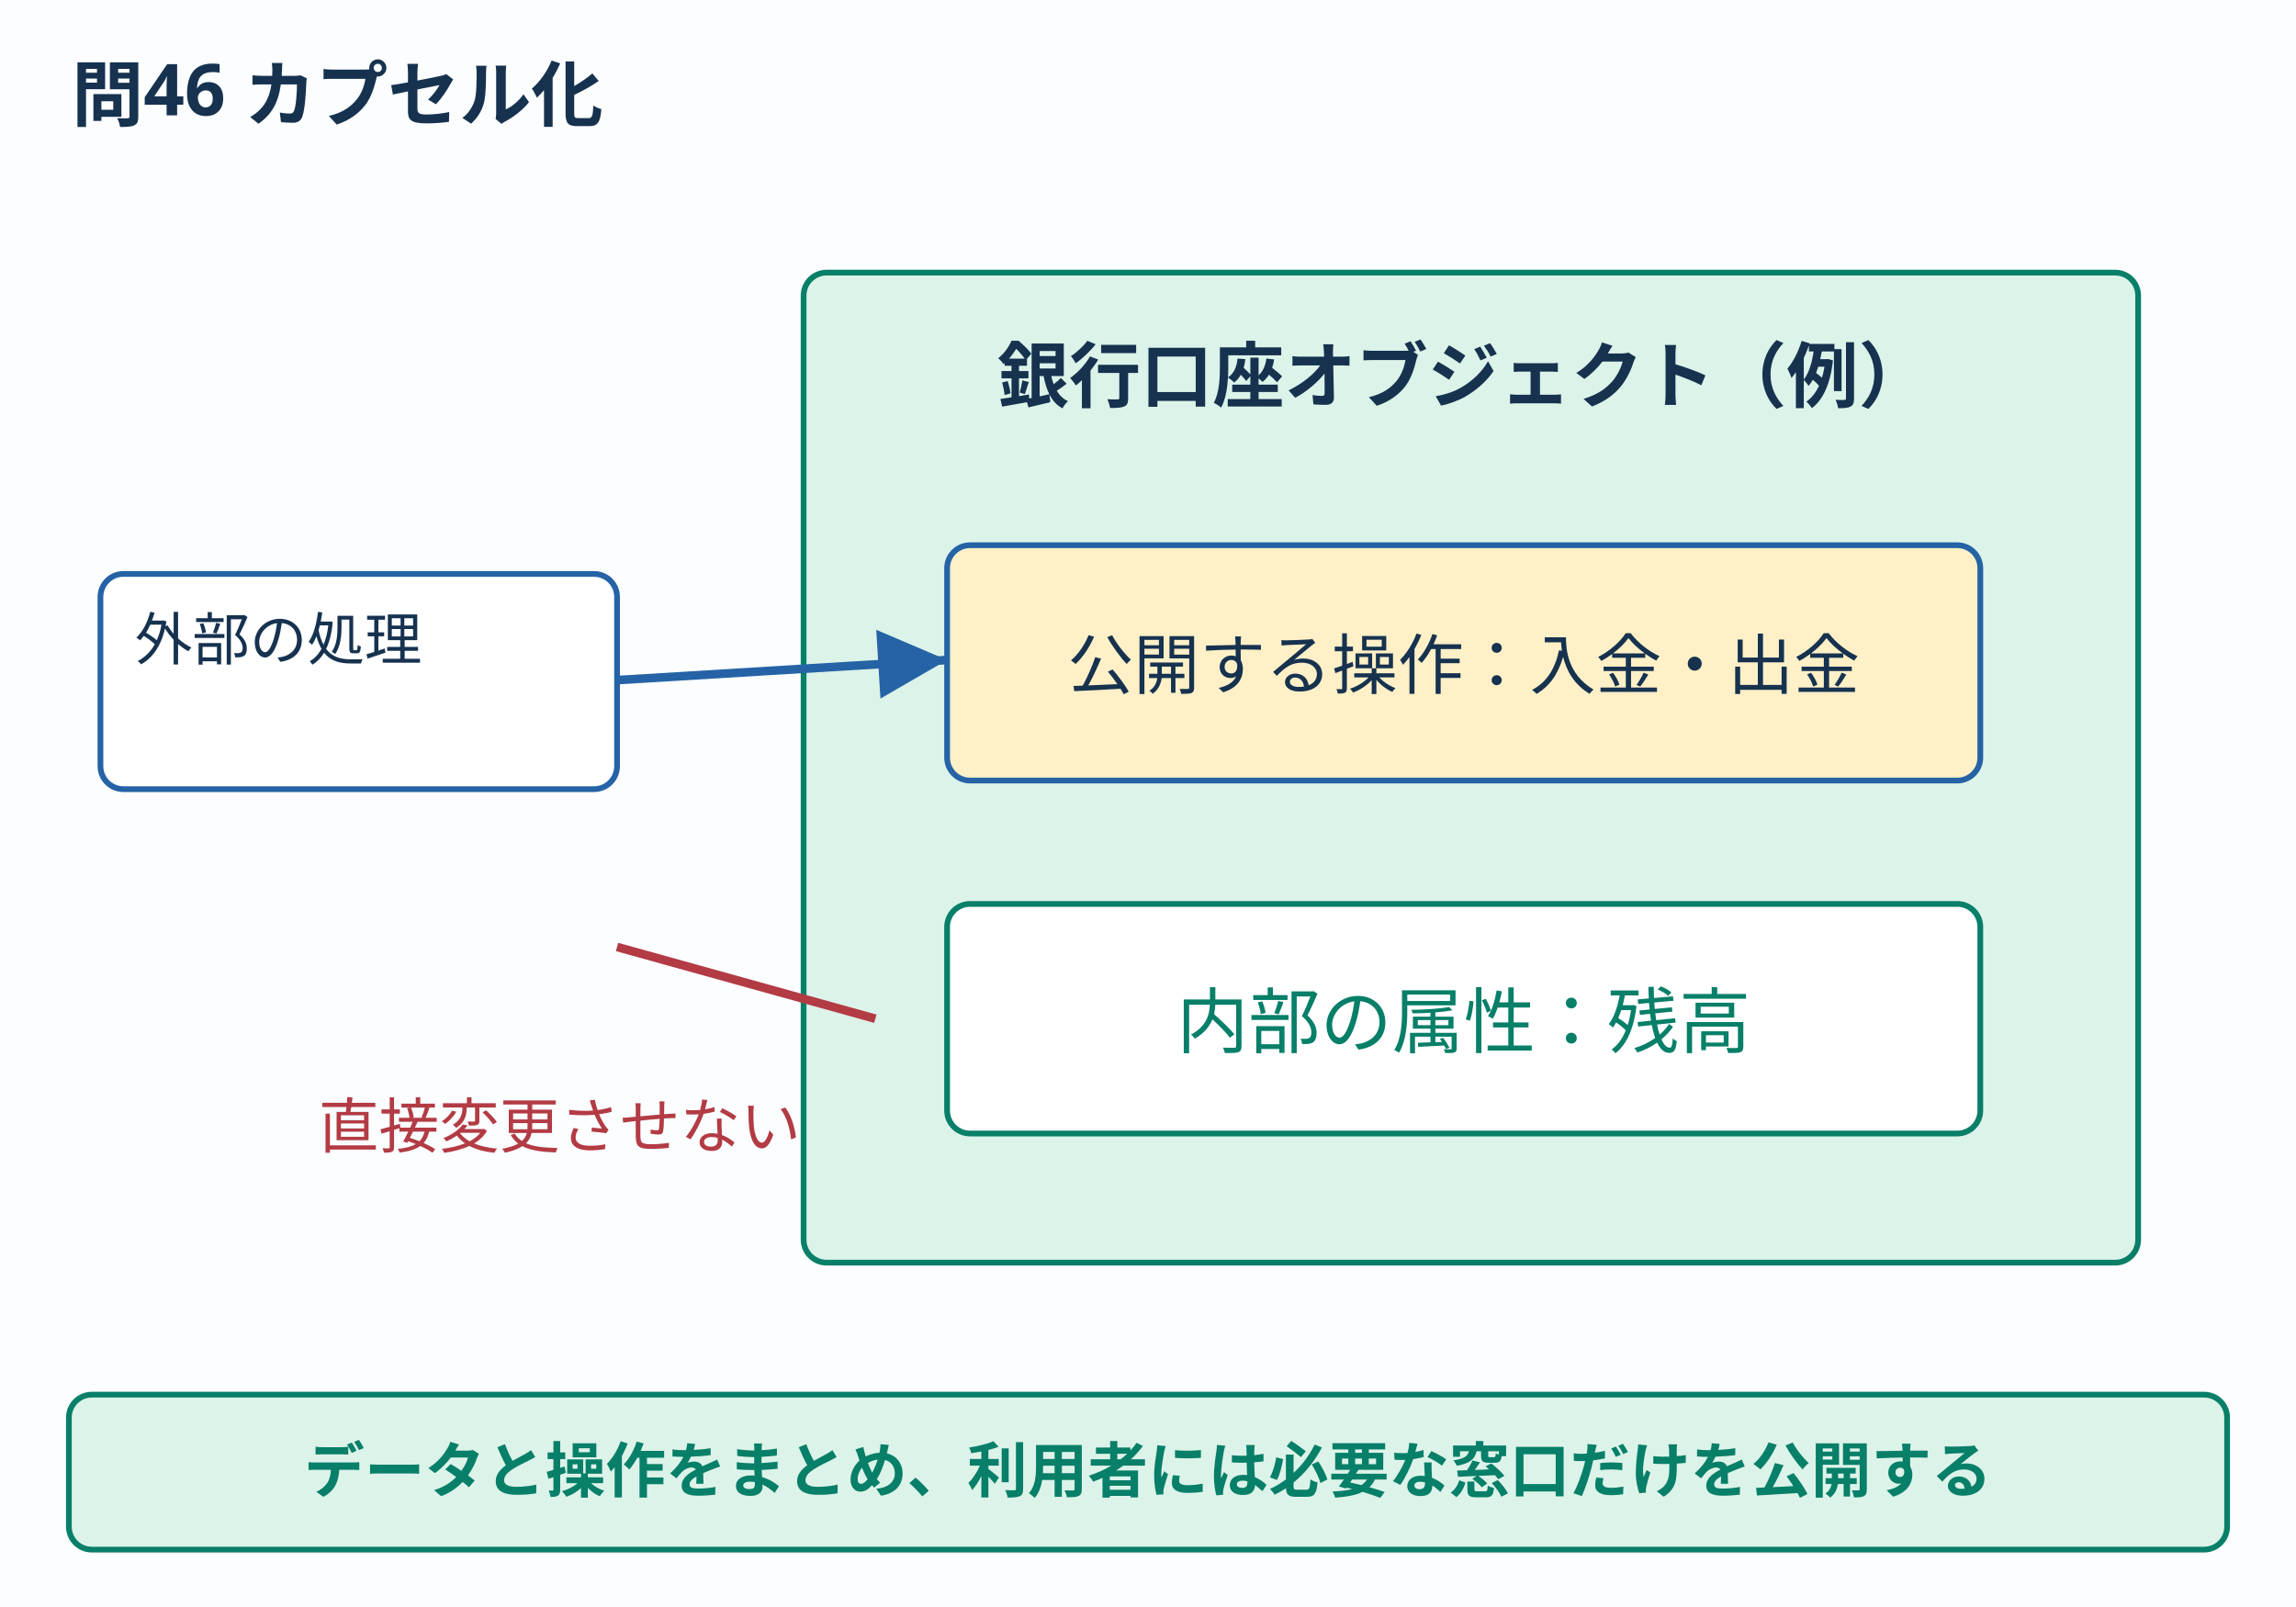
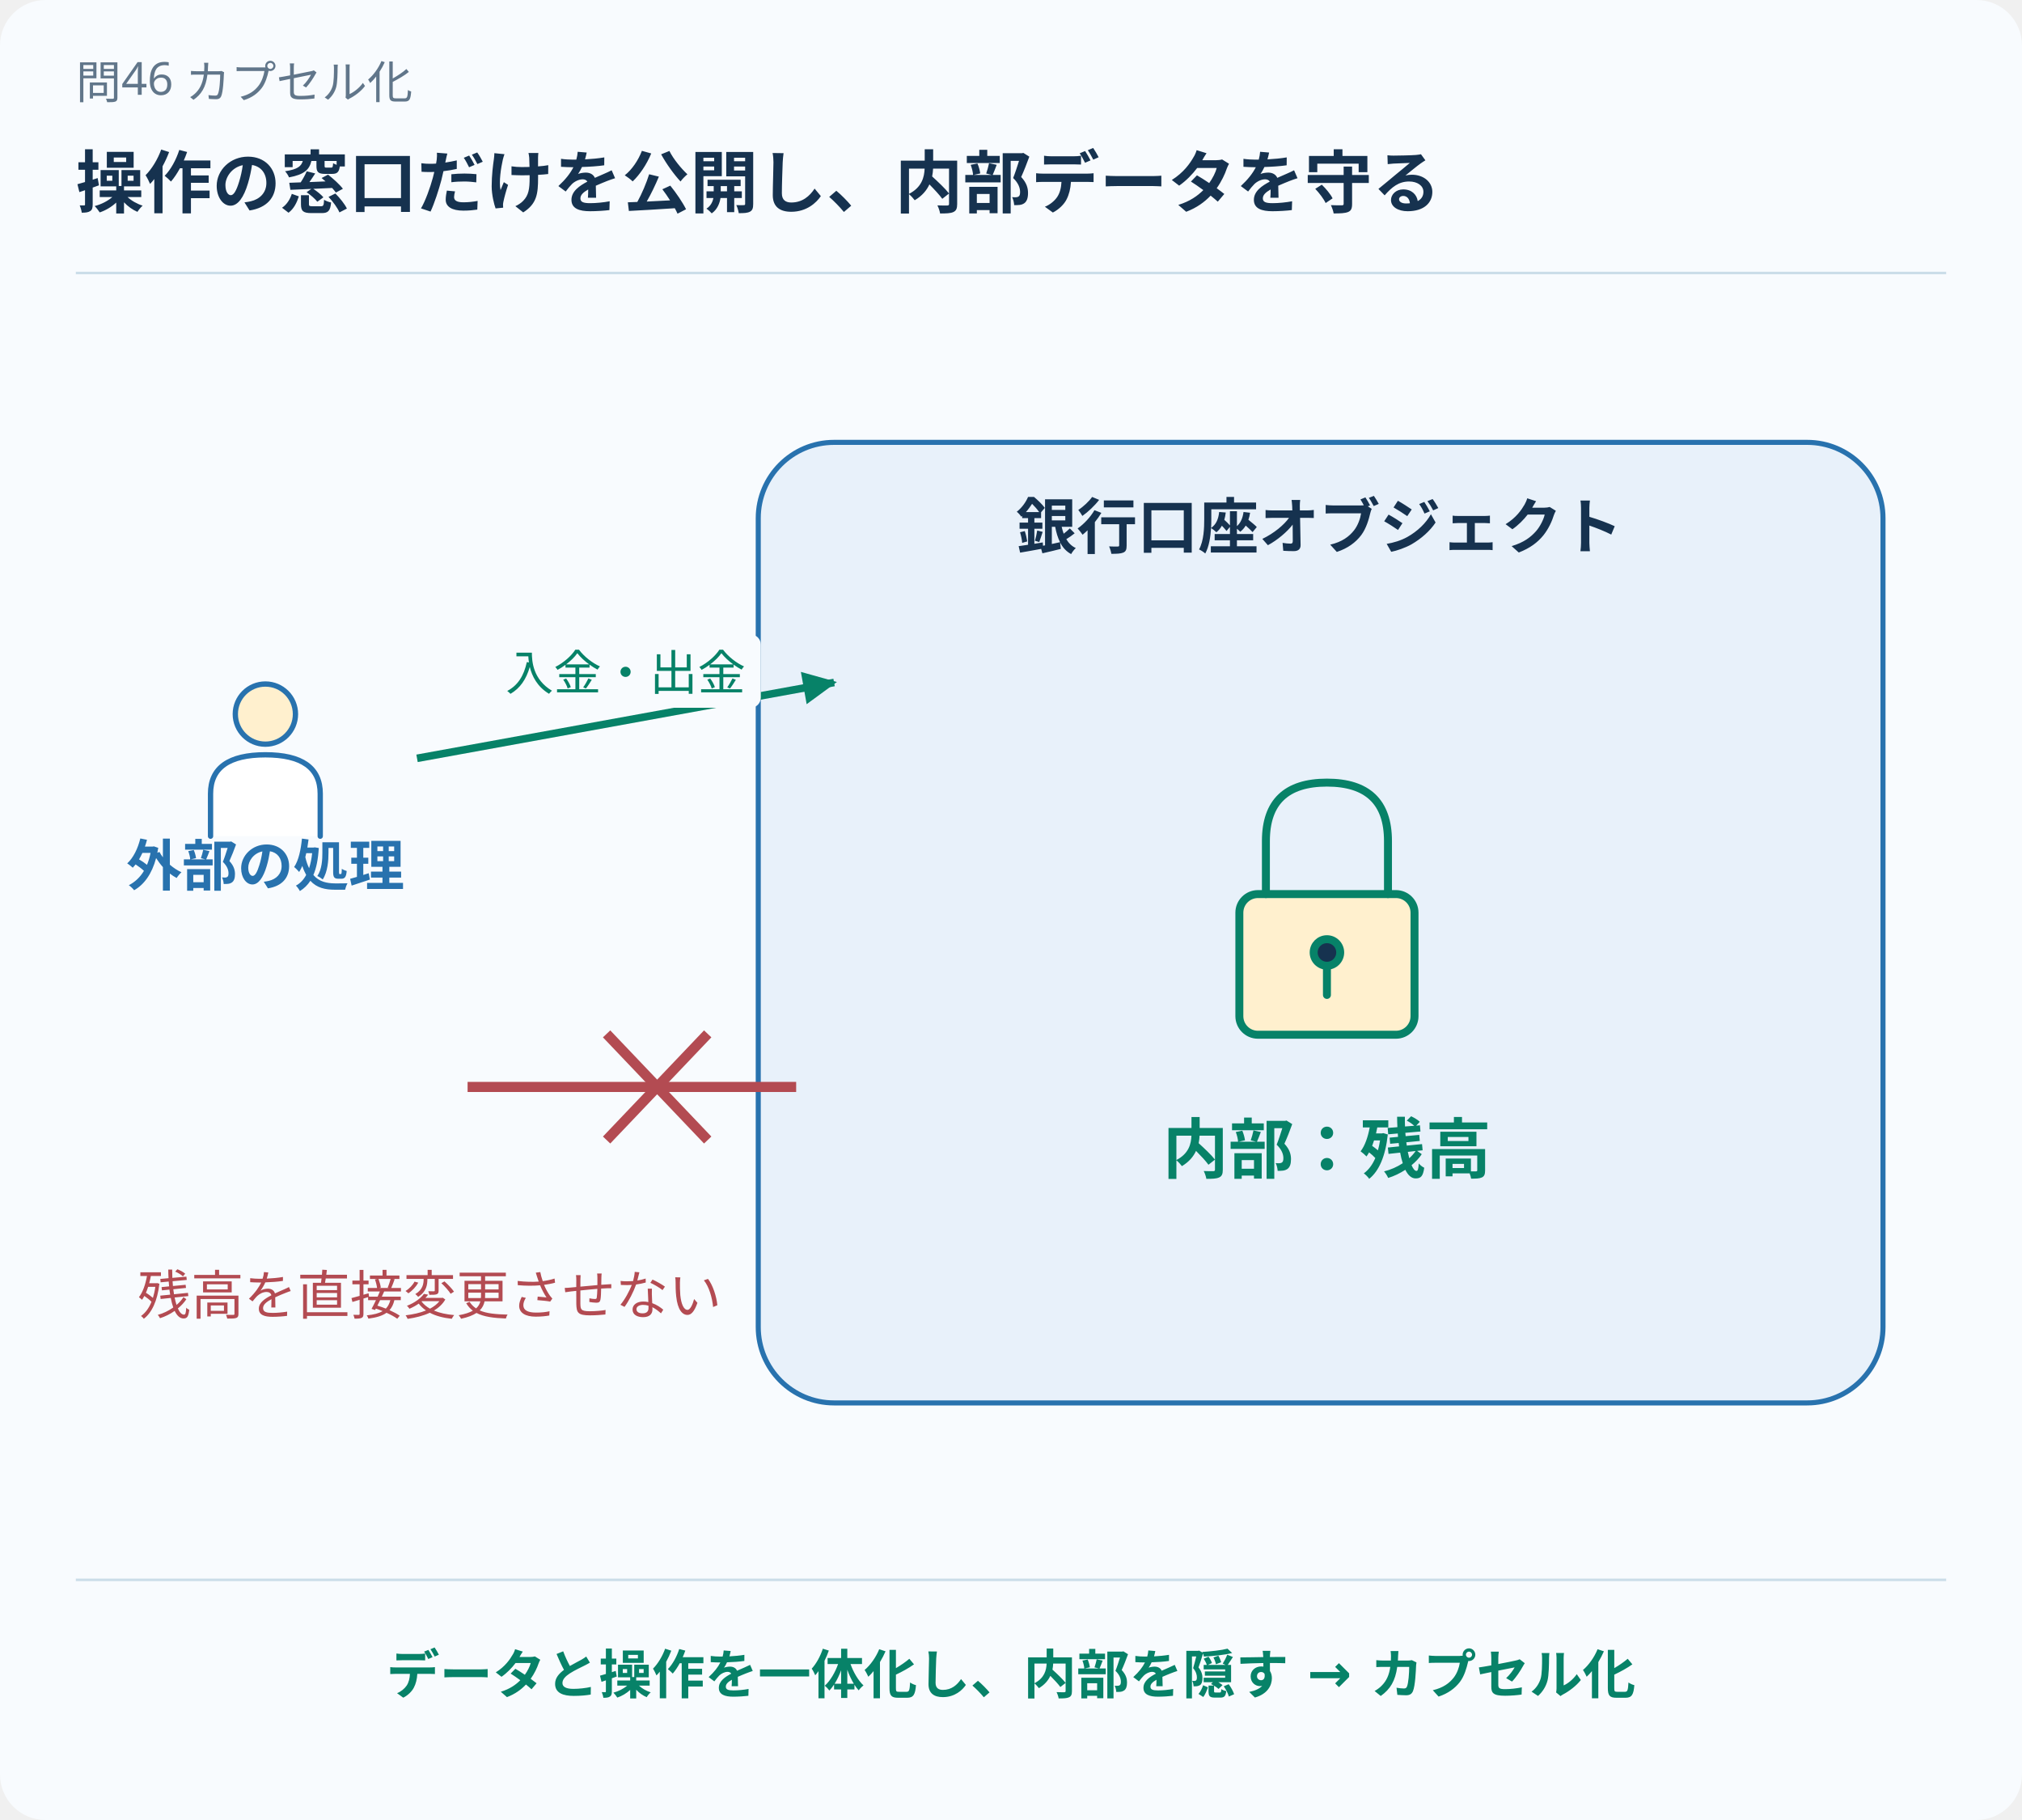
- <svg xmlns="http://www.w3.org/2000/svg" viewBox="0 0 800 560" role="img" aria-labelledby="title46">
-   <defs>
-     <marker id="a46" markerWidth="9" markerHeight="9" refX="8" refY="4" orient="auto">
-       <path d="M0 0 L8 4 L0 8 Z" fill="#2563a6" />
-     </marker>
-   </defs>
-   <rect width="800" height="560" fill="#fbfdff" />
+ <svg xmlns="http://www.w3.org/2000/svg" viewBox="0 0 800 720" role="img" aria-labelledby="v7title46">
+   <rect width="800" height="720" rx="18" fill="#f8fbfe" />
  <g font-family="Meiryo,Yu Gothic,sans-serif">
-     <text x="25" y="42" font-size="25" fill="#16324f" font-weight="700">問46 カプセル化</text>
-     <rect x="280" y="95" width="465" height="345" rx="8" fill="#dcf3e9" stroke="#087f68" stroke-width="2" />
-     <text x="510" y="140" font-size="25" fill="#16324f" text-anchor="middle" font-weight="700">銀行口座オブジェクト（例）</text>
-     <rect x="330" y="190" width="360" height="82" rx="8" fill="#fff0c7" stroke="#2563a6" stroke-width="2" />
-     <text x="510" y="240" font-size="23" fill="#16324f" text-anchor="middle" font-weight="400">公開する操作：入金・出金</text>
-     <rect x="330" y="315" width="360" height="80" rx="8" fill="white" stroke="#087f68" stroke-width="2" />
-     <text x="510" y="365" font-size="25" fill="#087f68" text-anchor="middle" font-weight="400">内部の属性：残高</text>
-     <rect x="35" y="200" width="180" height="75" rx="8" fill="white" stroke="#2563a6" stroke-width="2" />
-     <text x="47" y="230" font-size="20" fill="#16324f" text-anchor="start" font-weight="400">外部の処理</text>
-     <path d="M215 237 L330 230" fill="none" stroke="#2563a6" stroke-width="3" marker-end="url(#a46)" />
-     <path d="M215 330 L305 355" fill="none" stroke="#b33b44" stroke-width="3" />
-     <text x="195" y="400" font-size="21" fill="#b33b44" text-anchor="middle" font-weight="400">直接変更させない</text>
-     <rect x="24" y="486" width="752" height="54" rx="8" fill="#dcf3e9" stroke="#087f68" stroke-width="2" />
-     <text x="400" y="520" font-size="21" fill="#087f68" text-anchor="middle" font-weight="700">データと操作をまとめ、利用者には必要な窓口だけを公開する</text>
+     <text x="30" y="39" font-size="18" fill="#61768a">問46 カプセル化</text>
+     <text x="30" y="82" font-size="27" font-weight="700" fill="#16324f">操作の窓口だけを公開し、内部データを守る</text>
+     <path d="M30 108H770" stroke="#cbdde9" />
+     <rect x="300" y="175" width="445" height="380" rx="30" fill="#e8f1fa" stroke="#2872ae" stroke-width="2" />
+     <text x="522" y="217" font-size="24" fill="#16324f" text-anchor="middle" font-weight="700">銀行口座オブジェクト</text>
+     <g transform="translate(525 360) scale(1.05)" stroke="#078268" stroke-width="3" stroke-linecap="round" stroke-linejoin="round">
+       <rect x="-33" y="-6" width="66" height="53" rx="7" fill="#fff0ce" />
+       <path d="M-23 -6V-26Q-23 -48 0 -48Q23 -48 23 -26V-6" fill="none" />
+       <circle cy="16" r="5" fill="#16324f" />
+       <path d="M0 21V32" />
+     </g>
+     <text x="525" y="464" font-size="26" fill="#078268" text-anchor="middle" font-weight="700">内部：残高</text>
+     <g transform="translate(105 300) scale(0.7)" stroke="#2872ae" stroke-width="3" stroke-linecap="round" stroke-linejoin="round">
+       <circle cx="0" cy="-25" r="17" fill="#fff0ce" />
+       <path d="M-31 44V20Q-31 -2 0 -2Q31 -2 31 20V44" fill="white" />
+     </g>
+     <text x="105" y="350.4" font-size="22" fill="#2872ae" text-anchor="middle" font-weight="700">外部の処理</text>
+     <text x="105" y="372.8" font-size="18" fill="#61768a" text-anchor="middle" font-weight="400" />
+     <path d="M165 300L330 270" stroke="#078268" stroke-width="3" fill="none" />
+     <path d="M330.0 270.0L319.5 277.7L317.5 266.5Z" stroke="#078268" stroke-width="1" fill="#078268" />
+     <rect x="194.0" y="251.0" width="107" height="29" rx="4" fill="#f8fbfe" stroke="none" stroke-width="2" />
+     <text x="247.5" y="273.0" font-size="19" fill="#078268" text-anchor="middle" font-weight="400">入金・出金</text>
+     <path d="M185 430H315" stroke="#b34b52" stroke-width="4" fill="none" />
+     <path d="M240 409L280 451M280 409L240 451" stroke="#b34b52" stroke-width="4" fill="none" />
+     <text x="170" y="520" font-size="21" fill="#b34b52" text-anchor="middle" font-weight="400">残高を直接変更させない</text>
+     <path d="M30 625H770" stroke="#cbdde9" />
+     <text x="400" y="670" font-size="21" font-weight="700" fill="#078268" text-anchor="middle">データと操作を一体化し、内部を隠す → カプセル化</text>
  </g>
</svg>
